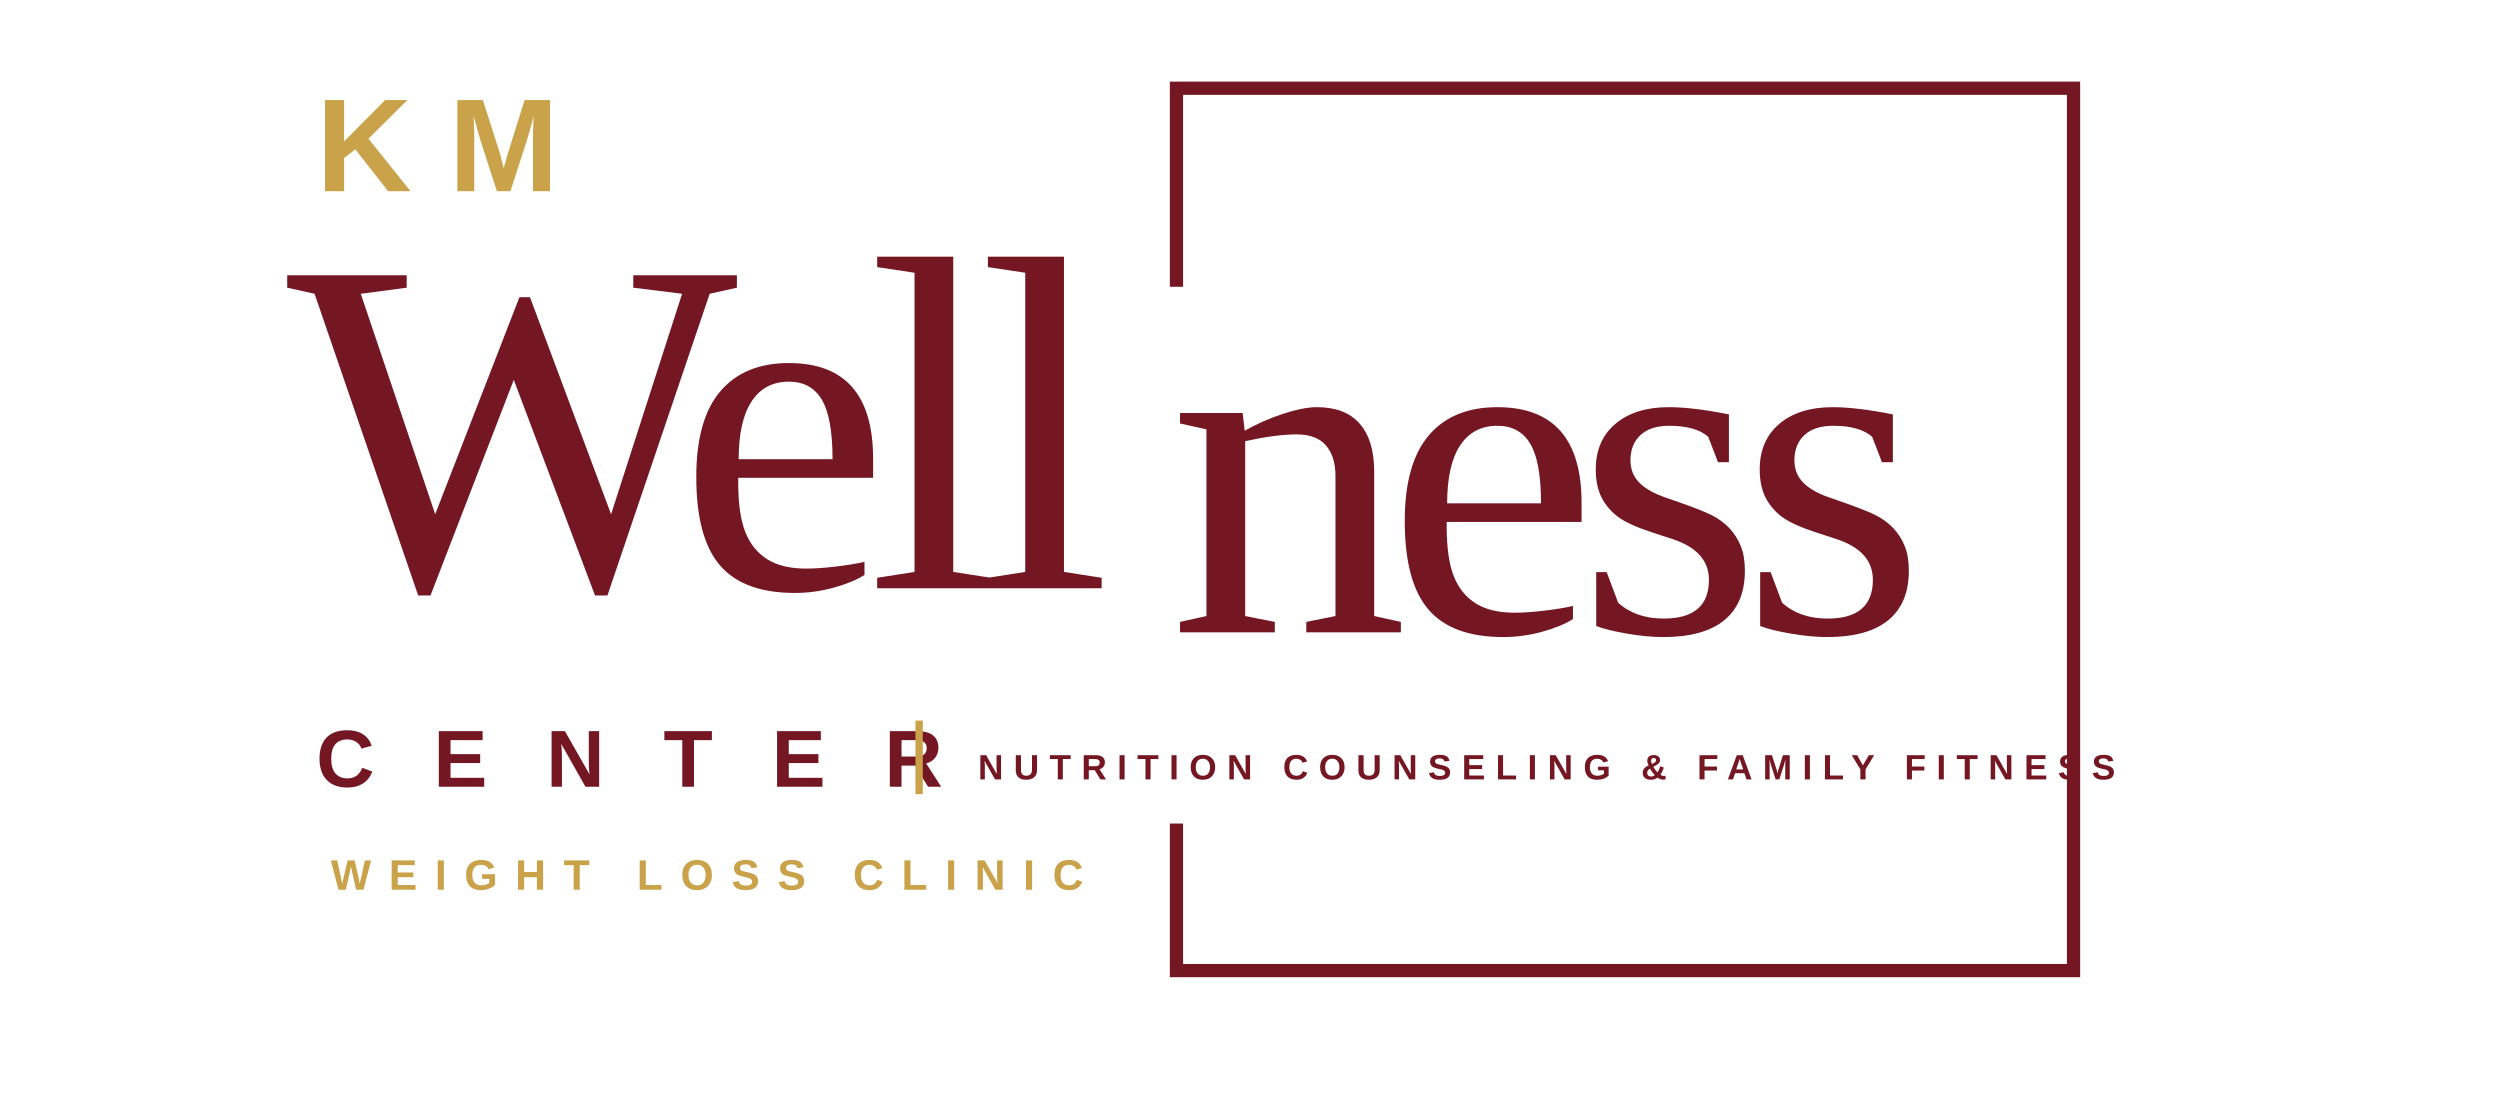
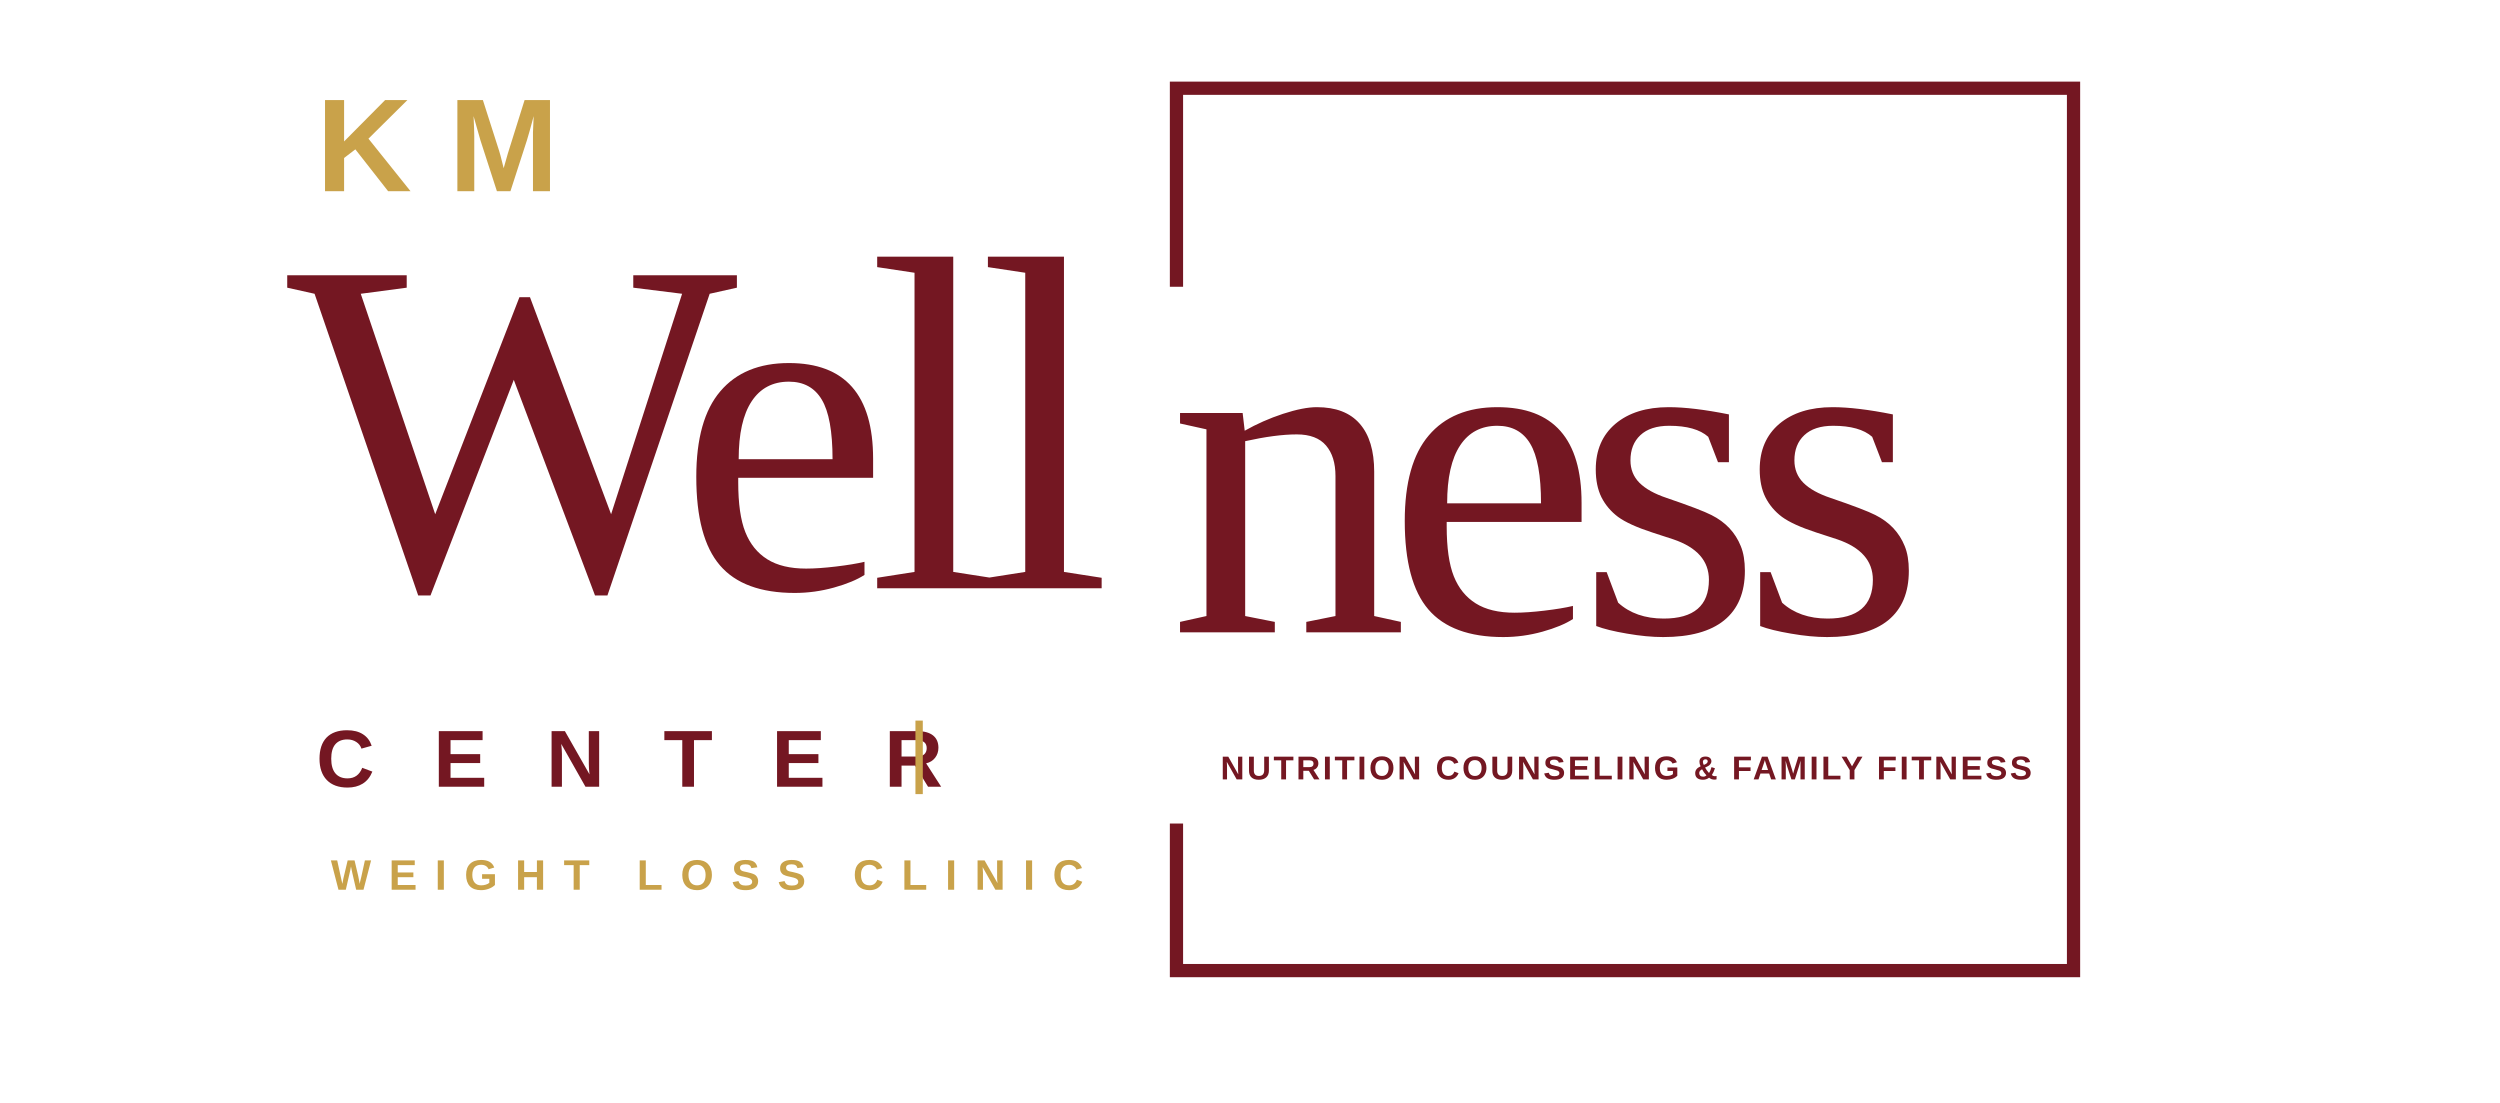
<svg xmlns="http://www.w3.org/2000/svg" width="340" height="150" viewBox="0 0 340 150" role="img" aria-label="KM Wellness Center">
  <path d="M160 39 V12 H282 V132 H160 V112" fill="none" stroke="#741722" stroke-width="1.8" stroke-linecap="butt" stroke-linejoin="miter" />
  <text x="43" y="26" font-family="'Avenir Next', 'Helvetica Neue', Arial, sans-serif" font-size="18" font-weight="800" letter-spacing="5" fill="#c9a24a">KM</text>
  <text x="39" y="80" font-family="Georgia, 'Times New Roman', serif" font-size="65" font-weight="500" letter-spacing="-3" fill="#741722">Well</text>
  <text x="159" y="86" font-family="Georgia, 'Times New Roman', serif" font-size="65" font-weight="500" letter-spacing="-3" fill="#741722">ness</text>
  <text x="43" y="107" font-family="'Avenir Next', 'Helvetica Neue', Arial, sans-serif" font-size="11" font-weight="800" letter-spacing="8" fill="#741722">CENTER</text>
  <line x1="125" y1="98" x2="125" y2="108" stroke="#c9a24a" stroke-width="1" />
-   <text x="133" y="106" font-family="'Avenir Next', 'Helvetica Neue', Arial, sans-serif" font-size="4.8" font-weight="800" letter-spacing="1.4" fill="#741722">NUTRITION COUNSELING &amp; FAMILY FITNESS</text>
+   <text x="166" y="106" font-family="'Avenir Next', 'Helvetica Neue', Arial, sans-serif" font-size="4.5" font-weight="800" letter-spacing=".35" fill="#741722">NUTRITION COUNSELING &amp; FAMILY FITNESS</text>
  <text x="45" y="121" font-family="'Avenir Next', 'Helvetica Neue', Arial, sans-serif" font-size="5.8" font-weight="800" letter-spacing="2.4" fill="#c9a24a">WEIGHT LOSS CLINIC</text>
</svg>
